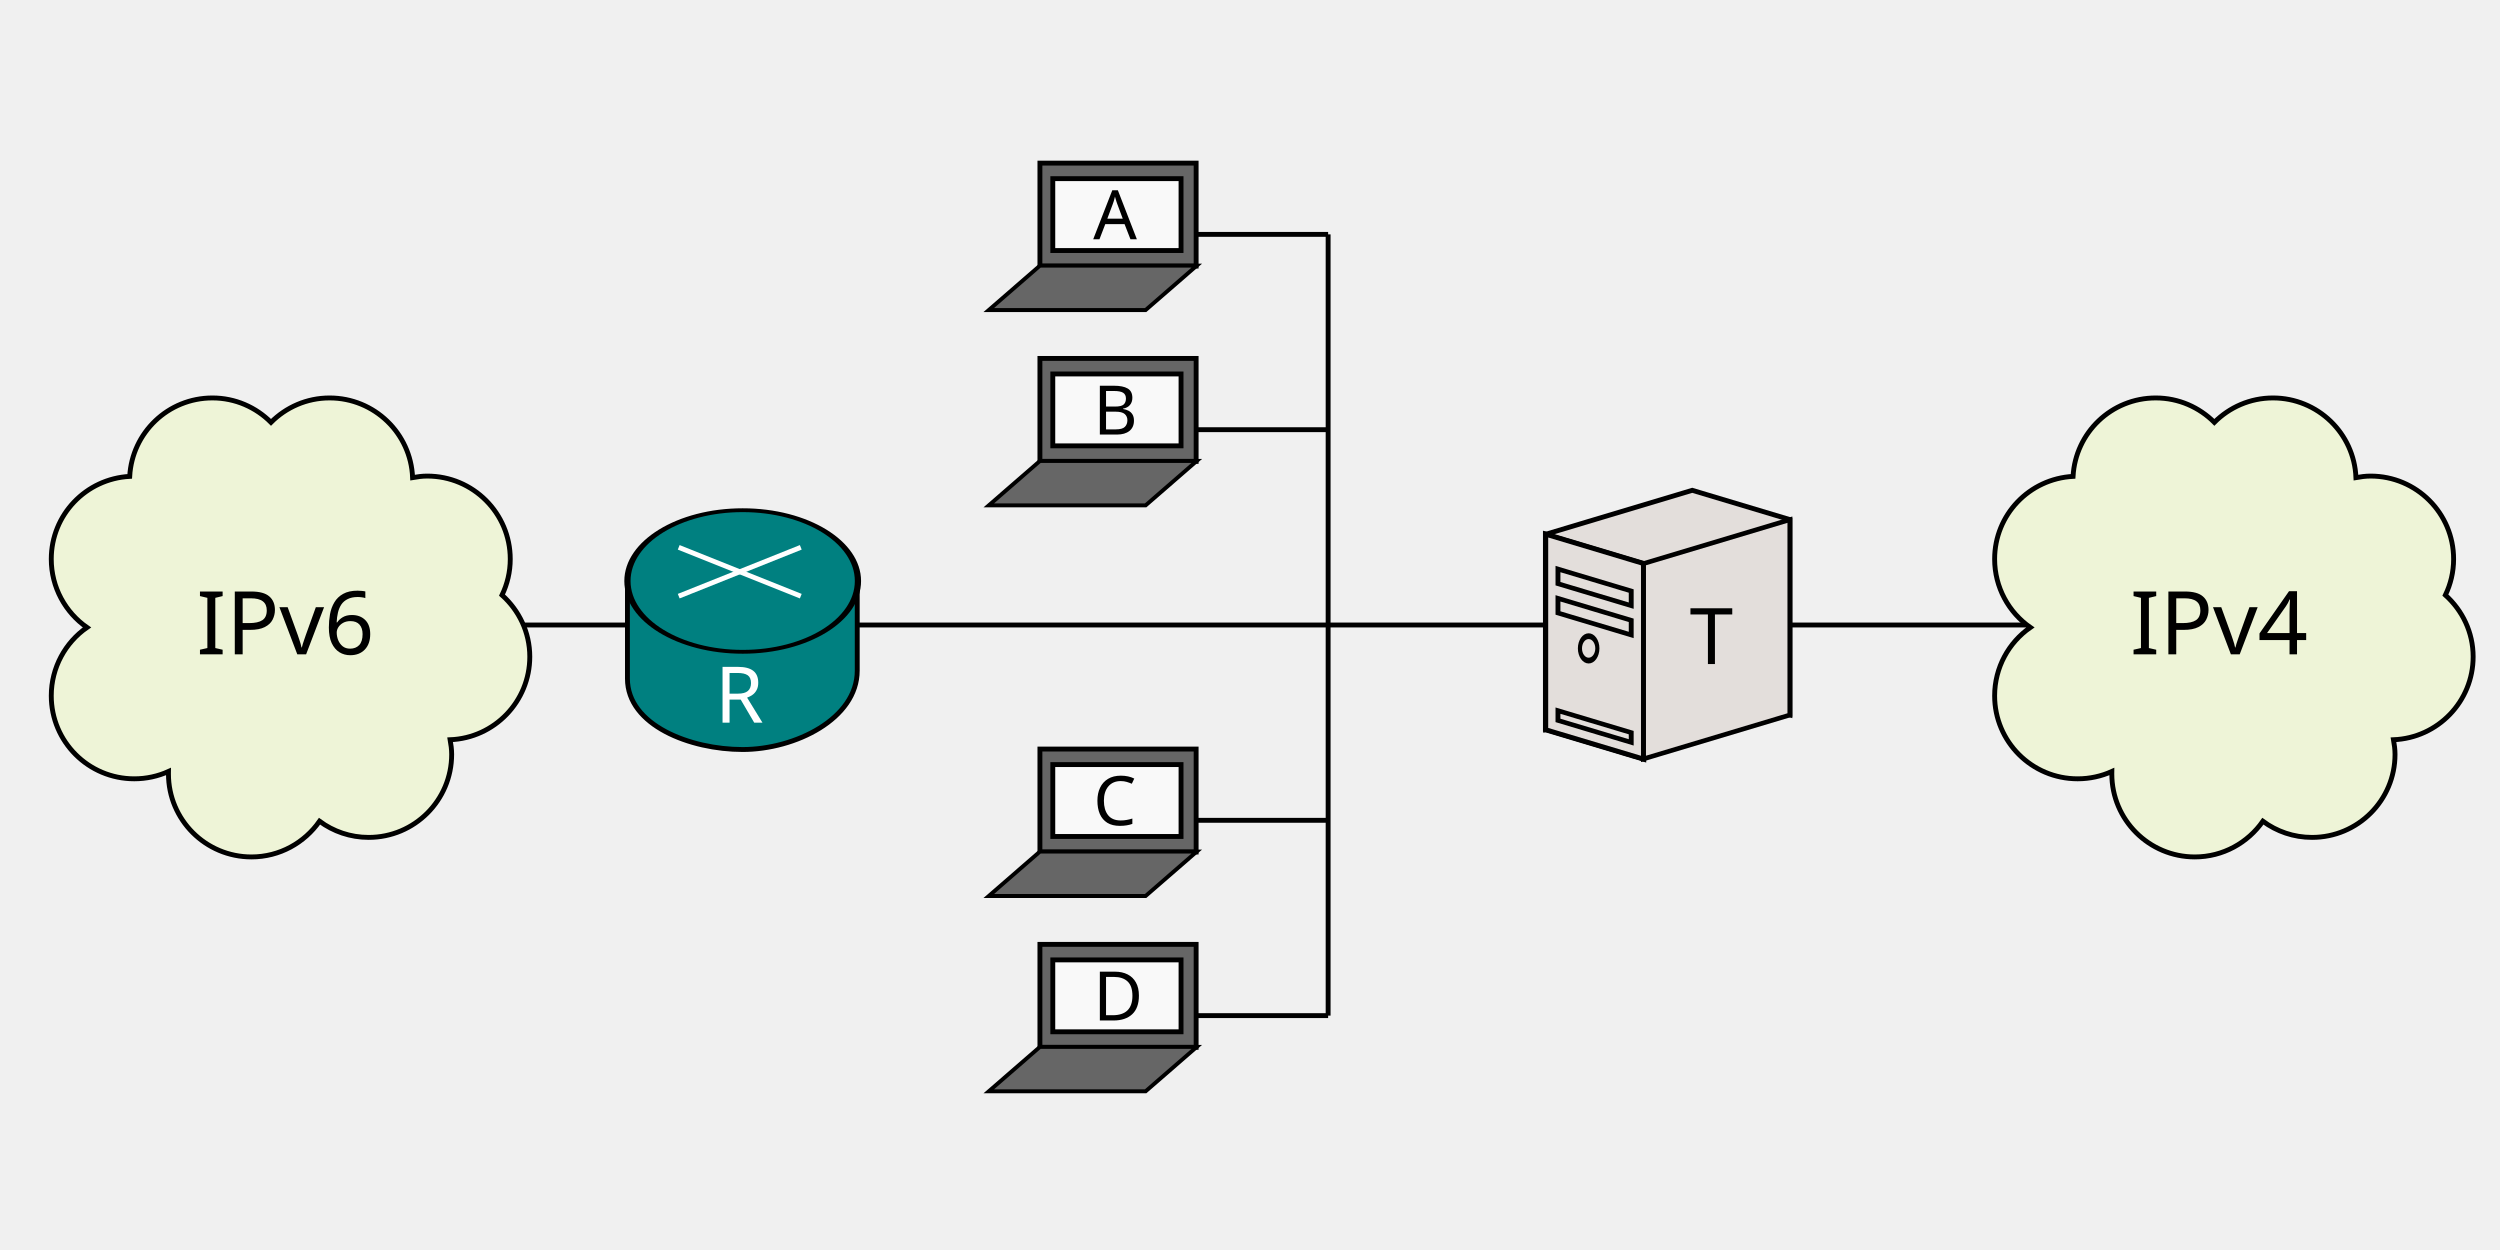
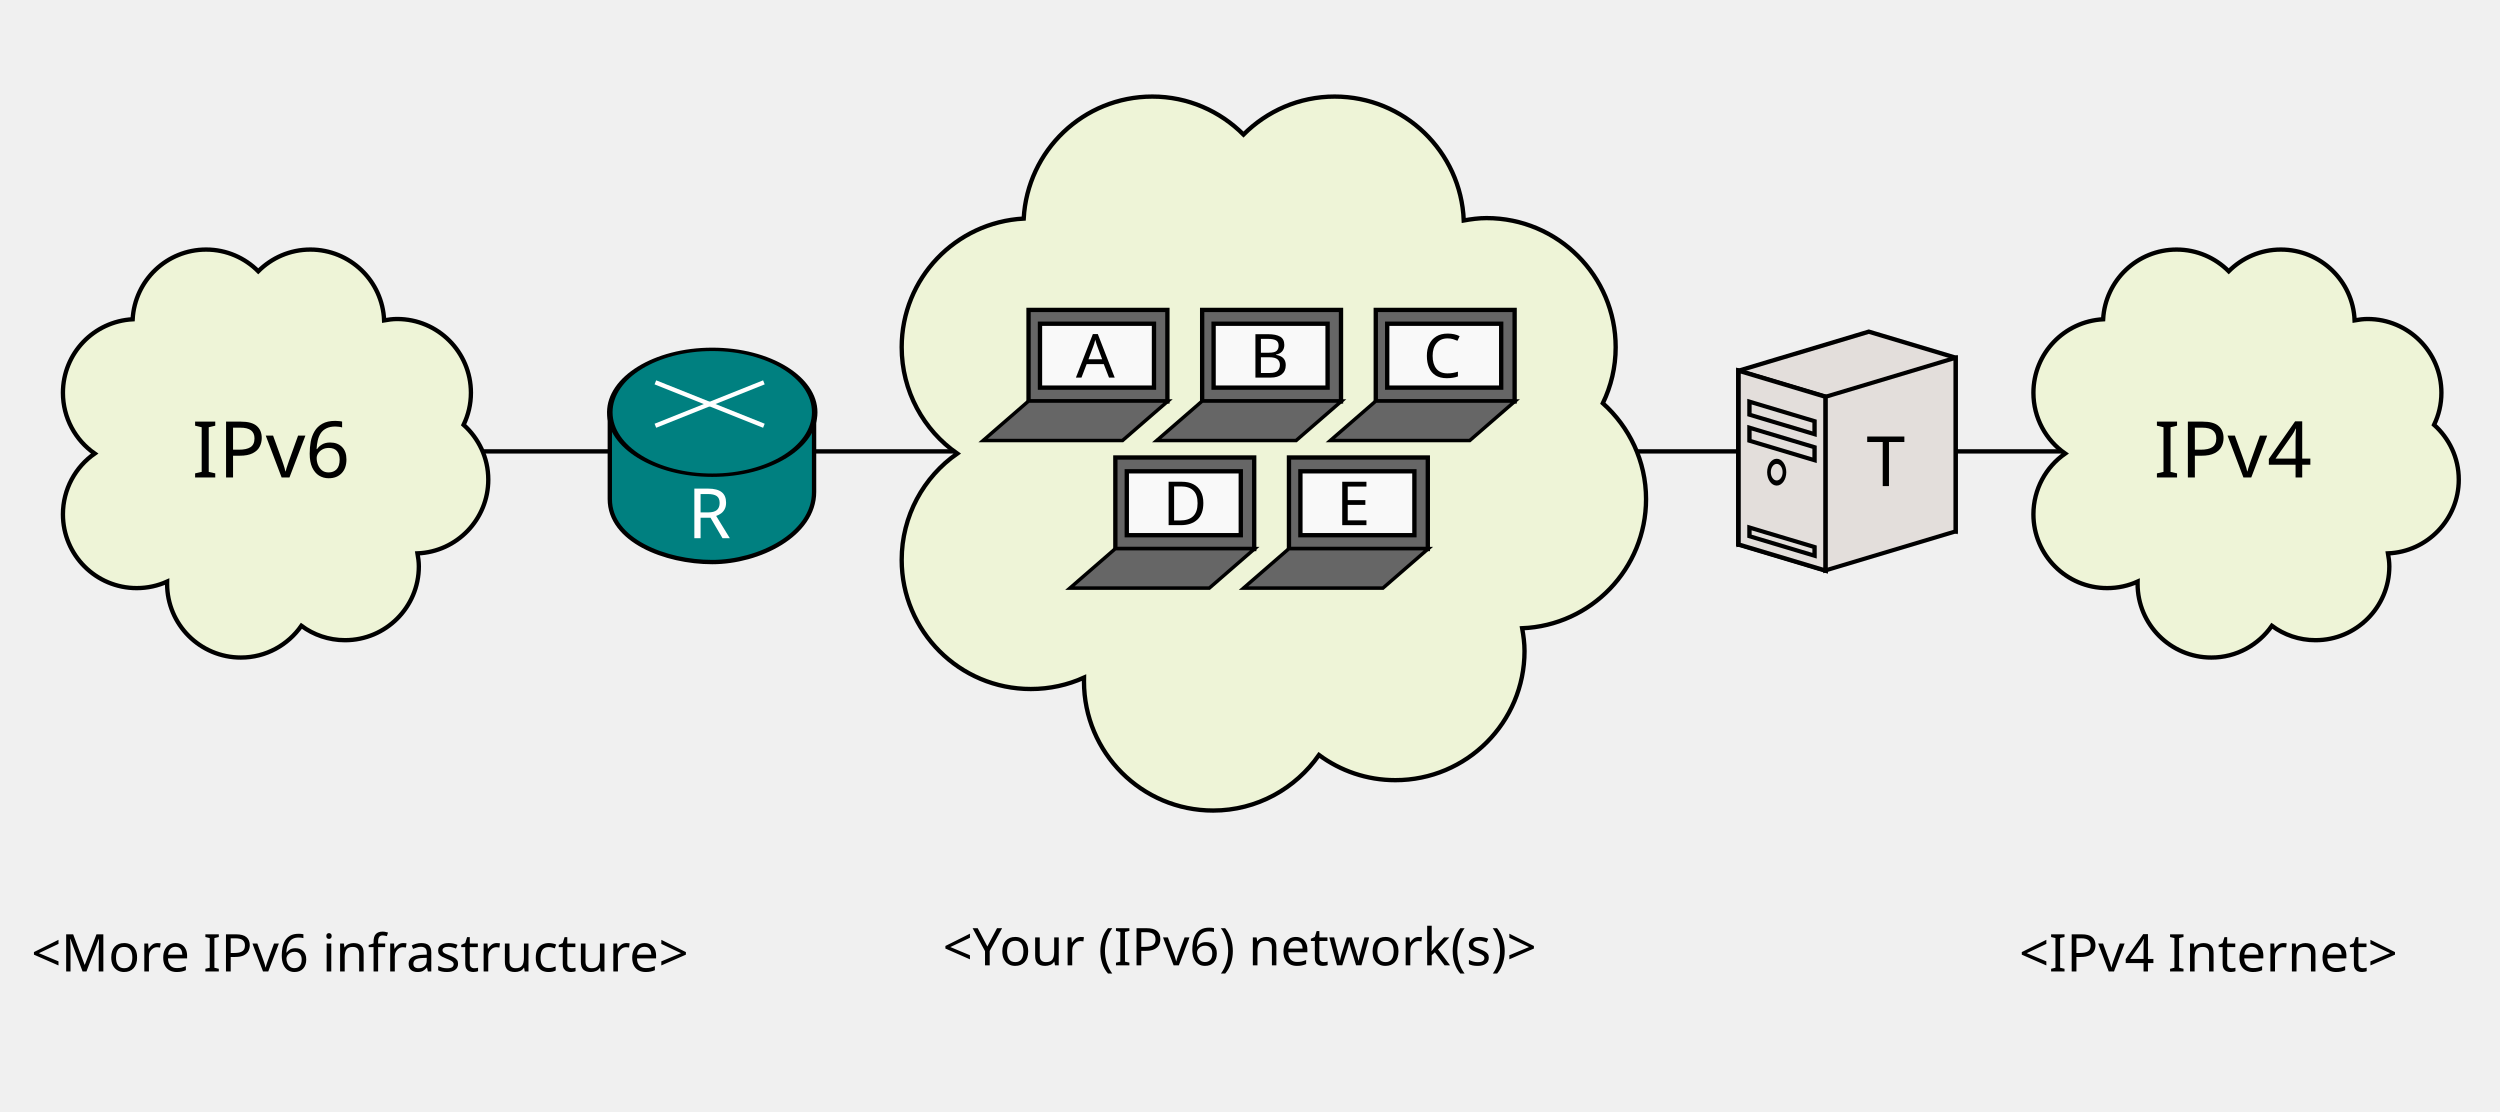
- <svg xmlns="http://www.w3.org/2000/svg" xmlns:xlink="http://www.w3.org/1999/xlink" width="512" height="256" id="svg2" version="1.1">
+ <svg xmlns="http://www.w3.org/2000/svg" xmlns:xlink="http://www.w3.org/1999/xlink" width="576" height="256" id="svg2" version="1.1">
  <defs id="defs4" />
  <g id="layer1" transform="translate(0,-796.3622)" style="display:inline">
-     <path style="fill:none;stroke:#000000;stroke-width:1px;stroke-linecap:butt;stroke-linejoin:miter;stroke-opacity:1" d="m 228,844.362 44,0" id="path3823" />
-     <path id="path3827" d="m 228,884.362 44,0" style="fill:none;stroke:#000000;stroke-width:1px;stroke-linecap:butt;stroke-linejoin:miter;stroke-opacity:1" />
-     <path style="fill:none;stroke:#000000;stroke-width:1px;stroke-linecap:butt;stroke-linejoin:miter;stroke-opacity:1" d="m 72,924.362 368,0" id="path3829" />
-     <path id="path3831" d="m 228,964.362 44,0" style="fill:none;stroke:#000000;stroke-width:1px;stroke-linecap:butt;stroke-linejoin:miter;stroke-opacity:1" />
-     <path style="fill:none;stroke:#000000;stroke-width:1px;stroke-linecap:butt;stroke-linejoin:miter;stroke-opacity:1" d="m 228,1004.362 44,0" id="path3833" />
-     <g id="g3141" style="display:inline" transform="matrix(0.7270794,0,0,0.7270794,192.9813,38.80632)">
+     <path style="fill:none;stroke:#000000;stroke-width:1px;stroke-linecap:butt;stroke-linejoin:miter;stroke-opacity:1" d="m 108,900.362 408,0" id="path3829" />
+     <path id="path3903" d="m 265.5,818.612 c -15.88,0 -28.789,12.442 -29.641,28.109 -15.667,0.852 -28.109,13.761 -28.109,29.641 0,10.129 5.065,19.127 12.797,24.5 -7.732,5.373 -12.797,14.371 -12.797,24.5 0,16.43 13.32,29.75 29.75,29.75 4.364,0 8.516,-0.937 12.25,-2.625 -0.007,0.291 0,0.582 0,0.875 0,16.43 13.32,29.75 29.75,29.75 10.106,0 19.014,-5.095 24.391,-12.797 4.936,3.642 11.004,5.797 17.609,5.797 16.43,0 29.75,-13.32 29.75,-29.75 0,-1.79 -0.244,-3.547 -0.547,-5.25 15.873,-0.631 28.547,-13.722 28.547,-29.75 0,-8.798 -3.882,-16.647 -9.953,-22.094 1.88,-3.902 2.953,-8.285 2.953,-12.906 0,-16.43 -13.32,-29.75 -29.75,-29.75 -1.79,0 -3.547,0.244 -5.25,0.547 -0.631,-15.873 -13.722,-28.547 -29.75,-28.547 -8.215,0 -15.616,3.366 -21,8.75 -5.384,-5.384 -12.785,-8.75 -21,-8.75 z" style="fill:#eef4d7;fill-opacity:1;stroke:#000000;stroke-width:1;stroke-miterlimit:4;stroke-dasharray:none;display:inline" />
+     <g id="g3141" style="display:inline" transform="matrix(0.7270794,0,0,0.7270794,216.9813,76.80632)">
      <rect style="fill:#666666;stroke:#000000;stroke-width:1.375;stroke-miterlimit:4;stroke-dasharray:none" id="rect3143" width="44" height="29" x="27.5" y="163.5" transform="translate(0,924.3622)" />
      <rect style="fill:#666666;stroke:#000000;stroke-width:1.699;stroke-miterlimit:4;stroke-dasharray:none" id="rect3145" width="44.176" height="19.089" x="1313.716" y="1703.361" transform="matrix(1,0,-0.7551013,0.6556081,0,0)" />
      <rect transform="translate(0,924.3622)" style="fill:#f9f9f9;stroke:#000000;stroke-width:1.375;stroke-miterlimit:4;stroke-dasharray:none" id="rect3147" width="36.125" height="20.25" x="31.125" y="167.875" />
    </g>
-     <g transform="translate(316.5723,702.1521)" style="display:inline" id="g4244">
+     <g transform="translate(400.5723,678.1521)" style="display:inline" id="g4244">
      <path id="rect4226" d="m 30,194.625 -30,9 0,40 30,-9 20,6 0,-40 -20,-6 z" style="fill:#e3dedb;stroke:#000000;stroke-width:1;stroke-miterlimit:4;stroke-opacity:1;stroke-dasharray:none;stroke-dashoffset:0;display:inline" />
      <rect transform="matrix(1,0.3,0,1,0,-796.3622)" y="1000" x="0" height="40" width="20" id="rect4208" style="fill:#ffe680;stroke:#000000;stroke-width:1.145;stroke-miterlimit:4;stroke-opacity:1;stroke-dasharray:none;stroke-dashoffset:0;display:inline" />
      <rect style="fill:#e3dedb;stroke:#000000;stroke-width:1;stroke-miterlimit:4;stroke-opacity:1;stroke-dasharray:none;stroke-dashoffset:0;display:inline" id="rect4210" width="30" height="40" x="20" y="1012" transform="matrix(1,-0.3,0,1,0,-796.3622)" />
      <rect style="fill:#e3dedb;stroke:#000000;stroke-width:1;stroke-miterlimit:4;stroke-opacity:1;stroke-dasharray:none;stroke-dashoffset:0;display:inline" id="rect4234" width="20" height="40" x="0" y="1000" transform="matrix(1,0.3,0,1,0,-796.3622)" />
      <rect transform="matrix(1,0.3,0,1,0,0)" y="210" x="2.5" height="3" width="15" id="rect4236" style="fill:none;stroke:#000000;stroke-width:1;stroke-miterlimit:4;stroke-opacity:1;stroke-dasharray:none;stroke-dashoffset:0;display:inline" />
      <rect style="fill:none;stroke:#000000;stroke-width:1;stroke-miterlimit:4;stroke-opacity:1;stroke-dasharray:none;stroke-dashoffset:0;display:inline" id="rect4238" width="15" height="3" x="2.5" y="216" transform="matrix(1,0.3,0,1,0,0)" />
      <rect transform="matrix(1,0.3,0,1,0,0)" y="239" x="2.5" height="2" width="15" id="rect4240" style="fill:none;stroke:#000000;stroke-width:1;stroke-miterlimit:4;stroke-opacity:1;stroke-dasharray:none;stroke-dashoffset:0;display:inline" />
      <path transform="matrix(0.7130212,0,0,1,2.008852,0)" d="m 12,227 c 0,1.381 -1.119,2.5 -2.5,2.5 -1.381,0 -2.5,-1.119 -2.5,-2.5 0,-1.381 1.119,-2.5 2.5,-2.5 1.381,0 2.5,1.119 2.5,2.5 z" id="path4242" style="fill:none;stroke:#000000;stroke-width:1.184;stroke-miterlimit:4;stroke-opacity:1;stroke-dasharray:none;stroke-dashoffset:0" />
    </g>
-     <path style="fill:#eef4d7;fill-opacity:1;stroke:#000000;stroke-width:1;stroke-miterlimit:4;stroke-dasharray:none;display:inline" d="m 441.5,877.862 c -9.074,0 -16.451,7.11 -16.938,16.062 -8.953,0.487 -16.062,7.863 -16.062,16.938 0,5.788 2.894,10.93 7.312,14 -4.418,3.07 -7.312,8.212 -7.312,14 0,9.389 7.611,17 17,17 2.494,0 4.866,-0.535 7,-1.5 -0.004,0.166 0,0.333 0,0.5 0,9.389 7.611,17 17,17 5.775,0 10.865,-2.911 13.938,-7.312 2.821,2.081 6.288,3.312 10.062,3.312 9.389,0 17,-7.611 17,-17 0,-1.023 -0.139,-2.027 -0.312,-3 9.07,-0.361 16.312,-7.841 16.312,-17 0,-5.028 -2.218,-9.513 -5.688,-12.625 1.074,-2.23 1.688,-4.734 1.688,-7.375 0,-9.389 -7.611,-17 -17,-17 -1.023,0 -2.027,0.139 -3,0.312 -0.361,-9.07 -7.841,-16.312 -17,-16.312 -4.694,0 -8.924,1.924 -12,5 -3.076,-3.076 -7.306,-5 -12,-5 z" id="path4188" />
-     <use x="0" y="0" xlink:href="#g3141" id="use3813" transform="translate(0,40)" width="512" height="256" />
-     <use x="0" y="0" xlink:href="#g3141" id="use3817" transform="translate(0,120)" width="512" height="256" />
-     <use height="256" width="512" transform="translate(0,160)" id="use3819" xlink:href="#g3141" y="0" x="0" />
-     <text xml:space="preserve" style="font-size:18px;font-style:normal;font-weight:normal;line-height:125%;letter-spacing:0px;word-spacing:0px;fill:#000000;fill-opacity:1;stroke:none;font-family:Sans" x="436.233" y="930.362" id="text3343">
-       <tspan id="tspan3345" x="436.233" y="930.362">IPv4</tspan>
+     <path style="fill:#eef4d7;fill-opacity:1;stroke:#000000;stroke-width:1;stroke-miterlimit:4;stroke-dasharray:none;display:inline" d="m 501.5,853.862 c -9.074,0 -16.451,7.11 -16.938,16.062 -8.953,0.487 -16.062,7.863 -16.062,16.938 0,5.788 2.894,10.93 7.312,14 -4.418,3.07 -7.312,8.212 -7.312,14 0,9.389 7.611,17 17,17 2.494,0 4.866,-0.535 7,-1.5 -0.004,0.166 0,0.333 0,0.5 0,9.389 7.611,17 17,17 5.775,0 10.865,-2.911 13.938,-7.312 2.821,2.081 6.288,3.312 10.062,3.312 9.389,0 17,-7.611 17,-17 0,-1.023 -0.139,-2.027 -0.312,-3 9.07,-0.361 16.312,-7.841 16.312,-17 0,-5.028 -2.218,-9.513 -5.688,-12.625 1.074,-2.23 1.688,-4.734 1.688,-7.375 0,-9.389 -7.611,-17 -17,-17 -1.023,0 -2.027,0.139 -3,0.312 -0.361,-9.07 -7.841,-16.312 -17,-16.312 -4.694,0 -8.924,1.924 -12,5 -3.076,-3.076 -7.306,-5 -12,-5 z" id="path4188" />
+     <use x="0" y="0" xlink:href="#g3141" id="use3813" width="512" height="256" transform="translate(40,0)" />
+     <use x="0" y="0" xlink:href="#g3141" id="use3817" transform="translate(80,0)" width="512" height="256" />
+     <use height="256" width="512" transform="translate(20,34)" id="use3819" xlink:href="#g3141" y="0" x="0" />
+     <text xml:space="preserve" style="font-size:18px;font-style:normal;font-weight:normal;line-height:125%;letter-spacing:0px;word-spacing:0px;fill:#000000;fill-opacity:1;stroke:none;font-family:Sans" x="496.233" y="906.362" id="text3343">
+       <tspan id="tspan3345" x="496.233" y="906.362">IPv4</tspan>
    </text>
-     <path id="path3411" d="m 272,1004.362 0,-160" style="fill:none;stroke:#000000;stroke-width:1px;stroke-linecap:butt;stroke-linejoin:miter;stroke-opacity:1" />
-     <g id="g3150" transform="translate(-144,151.0938)">
+     <g id="g3150" transform="translate(-132,127.0938)">
      <path id="path3789" d="m 272.5,764.425 0,19.844 c 0,9.528 12.858,14.5 23.594,14.5 10.735,0 23.469,-6.296 23.469,-16.156 l 0,-18.188 z" style="fill:#008080;stroke:#000000;stroke-width:1;stroke-miterlimit:4;stroke-opacity:1;stroke-dasharray:none" />
      <path transform="matrix(0.4859544,0,0,0.2985185,260.004,694.0408)" d="m 122.857,235.219 c 0,26.825 -21.746,48.571 -48.571,48.571 -26.825,0 -48.571,-21.746 -48.571,-48.571 0,-26.825 21.746,-48.571 48.571,-48.571 26.825,0 48.571,21.746 48.571,48.571 z" id="path3771" style="fill:#008080;stroke:#000000;stroke-width:2.626;stroke-miterlimit:4;stroke-opacity:1;stroke-dasharray:none" />
      <path id="path3800" d="m 283,757.362 25,10" style="fill:none;stroke:#ffffff;stroke-width:1px;stroke-linecap:butt;stroke-linejoin:miter;stroke-opacity:1" />
      <path id="path3802" d="m 308,757.362 -25,10" style="fill:none;stroke:#ffffff;stroke-width:1px;stroke-linecap:butt;stroke-linejoin:miter;stroke-opacity:1" />
    </g>
-     <use x="0" y="0" xlink:href="#path4188" id="use3436" transform="translate(-398,0)" width="512" height="256" />
-     <text id="text3438" y="930.362" x="40.233" style="font-size:18px;font-style:normal;font-weight:normal;line-height:125%;letter-spacing:0px;word-spacing:0px;fill:#000000;fill-opacity:1;stroke:none;font-family:Sans" xml:space="preserve">
-       <tspan y="930.362" x="40.233" id="tspan3440">IPv6</tspan>
+     <use x="0" y="0" xlink:href="#path4188" id="use3436" transform="translate(-454,0)" width="512" height="256" />
+     <text id="text3438" y="906.362" x="44.233" style="font-size:18px;font-style:normal;font-weight:normal;line-height:125%;letter-spacing:0px;word-spacing:0px;fill:#000000;fill-opacity:1;stroke:none;font-family:Sans" xml:space="preserve">
+       <tspan y="906.362" x="44.233" id="tspan3440">IPv6</tspan>
    </text>
-     <text xml:space="preserve" style="font-size:16px;font-style:normal;font-weight:normal;line-height:125%;letter-spacing:0px;word-spacing:0px;fill:#000000;fill-opacity:1;stroke:none;font-family:Sans" x="346.047" y="932.362" id="text3015">
-       <tspan id="tspan3017" x="346.047" y="932.362">T</tspan>
+     <text xml:space="preserve" style="font-size:16px;font-style:normal;font-weight:normal;line-height:125%;letter-spacing:0px;word-spacing:0px;fill:#000000;fill-opacity:1;stroke:none;font-family:Sans" x="430.047" y="908.362" id="text3015">
+       <tspan id="tspan3017" x="430.047" y="908.362">T</tspan>
    </text>
-     <text xml:space="preserve" style="font-size:16px;font-style:normal;font-weight:normal;line-height:125%;letter-spacing:0px;word-spacing:0px;fill:#ffffff;fill-opacity:1;stroke:none;font-family:Sans" x="146.43" y="944.362" id="text3019">
-       <tspan id="tspan3021" x="146.43" y="944.362">R</tspan>
+     <text xml:space="preserve" style="font-size:16px;font-style:normal;font-weight:normal;line-height:125%;letter-spacing:0px;word-spacing:0px;fill:#ffffff;fill-opacity:1;stroke:none;font-family:Sans" x="158.43" y="920.362" id="text3019">
+       <tspan id="tspan3021" x="158.43" y="920.362">R</tspan>
    </text>
-     <text xml:space="preserve" style="font-size:14px;font-style:normal;font-weight:normal;line-height:125%;letter-spacing:0px;word-spacing:0px;fill:#000000;fill-opacity:1;stroke:none;font-family:Sans" x="223.891" y="845.362" id="text3023">
-       <tspan id="tspan3025" x="223.891" y="845.362">A</tspan>
+     <text xml:space="preserve" style="font-size:14px;font-style:normal;font-weight:normal;line-height:125%;letter-spacing:0px;word-spacing:0px;fill:#000000;fill-opacity:1;stroke:none;font-family:Sans" x="247.891" y="883.362" id="text3023">
+       <tspan id="tspan3025" x="247.891" y="883.362">A</tspan>
    </text>
-     <text id="text3027" y="885.362" x="223.891" style="font-size:14px;font-style:normal;font-weight:normal;line-height:125%;letter-spacing:0px;word-spacing:0px;fill:#000000;fill-opacity:1;stroke:none;font-family:Sans" xml:space="preserve">
-       <tspan y="885.362" x="223.891" id="tspan3029">B</tspan>
+     <text id="text3027" y="883.362" x="287.891" style="font-size:14px;font-style:normal;font-weight:normal;line-height:125%;letter-spacing:0px;word-spacing:0px;fill:#000000;fill-opacity:1;stroke:none;font-family:Sans" xml:space="preserve">
+       <tspan y="883.362" x="287.891" id="tspan3029">B</tspan>
    </text>
-     <text xml:space="preserve" style="font-size:14px;font-style:normal;font-weight:normal;line-height:125%;letter-spacing:0px;word-spacing:0px;fill:#000000;fill-opacity:1;stroke:none;font-family:Sans" x="223.891" y="965.362" id="text3031">
-       <tspan id="tspan3033" x="223.891" y="965.362">C</tspan>
+     <text xml:space="preserve" style="font-size:14px;font-style:normal;font-weight:normal;line-height:125%;letter-spacing:0px;word-spacing:0px;fill:#000000;fill-opacity:1;stroke:none;font-family:Sans" x="327.891" y="883.362" id="text3031">
+       <tspan id="tspan3033" x="327.891" y="883.362">C</tspan>
    </text>
-     <text id="text3035" y="1005.362" x="223.891" style="font-size:14px;font-style:normal;font-weight:normal;line-height:125%;letter-spacing:0px;word-spacing:0px;fill:#000000;fill-opacity:1;stroke:none;font-family:Sans" xml:space="preserve">
-       <tspan y="1005.362" x="223.891" id="tspan3037">D</tspan>
+     <text id="text3035" y="917.362" x="267.891" style="font-size:14px;font-style:normal;font-weight:normal;line-height:125%;letter-spacing:0px;word-spacing:0px;fill:#000000;fill-opacity:1;stroke:none;font-family:Sans" xml:space="preserve">
+       <tspan y="917.362" x="267.891" id="tspan3037">D</tspan>
+     </text>
+     <use x="0" y="0" xlink:href="#use3819" id="use3885" transform="translate(40,0)" width="512" height="256" />
+     <text xml:space="preserve" style="font-size:14px;font-style:normal;font-weight:normal;line-height:125%;letter-spacing:0px;word-spacing:0px;fill:#000000;fill-opacity:1;stroke:none;font-family:Sans" x="307.891" y="917.362" id="text3887">
+       <tspan id="tspan3889" x="307.891" y="917.362">E</tspan>
+     </text>
+     <text xml:space="preserve" style="font-size:12px;font-style:normal;font-weight:normal;line-height:125%;letter-spacing:0px;word-spacing:0px;fill:#000000;fill-opacity:1;stroke:none;font-family:Sans" x="217.228" y="1018.78" id="text3028">
+       <tspan id="tspan3030" x="217.228" y="1018.78">&lt;Your (IPv6) network(s)&gt;</tspan>
+     </text>
+     <text id="text3032" y="1020.192" x="7.228" style="font-size:12px;font-style:normal;font-weight:normal;line-height:125%;letter-spacing:0px;word-spacing:0px;fill:#000000;fill-opacity:1;stroke:none;font-family:Sans" xml:space="preserve">
+       <tspan y="1020.192" x="7.228" id="tspan3034">&lt;More IPv6 infrastructure&gt;</tspan>
+     </text>
+     <text id="text3036" y="1020.192" x="465.228" style="font-size:12px;font-style:normal;font-weight:normal;line-height:125%;letter-spacing:0px;word-spacing:0px;fill:#000000;fill-opacity:1;stroke:none;font-family:Sans" xml:space="preserve">
+       <tspan y="1020.192" x="465.228" id="tspan3038">&lt;IPv4 Internet&gt;</tspan>
    </text>
  </g>
</svg>
